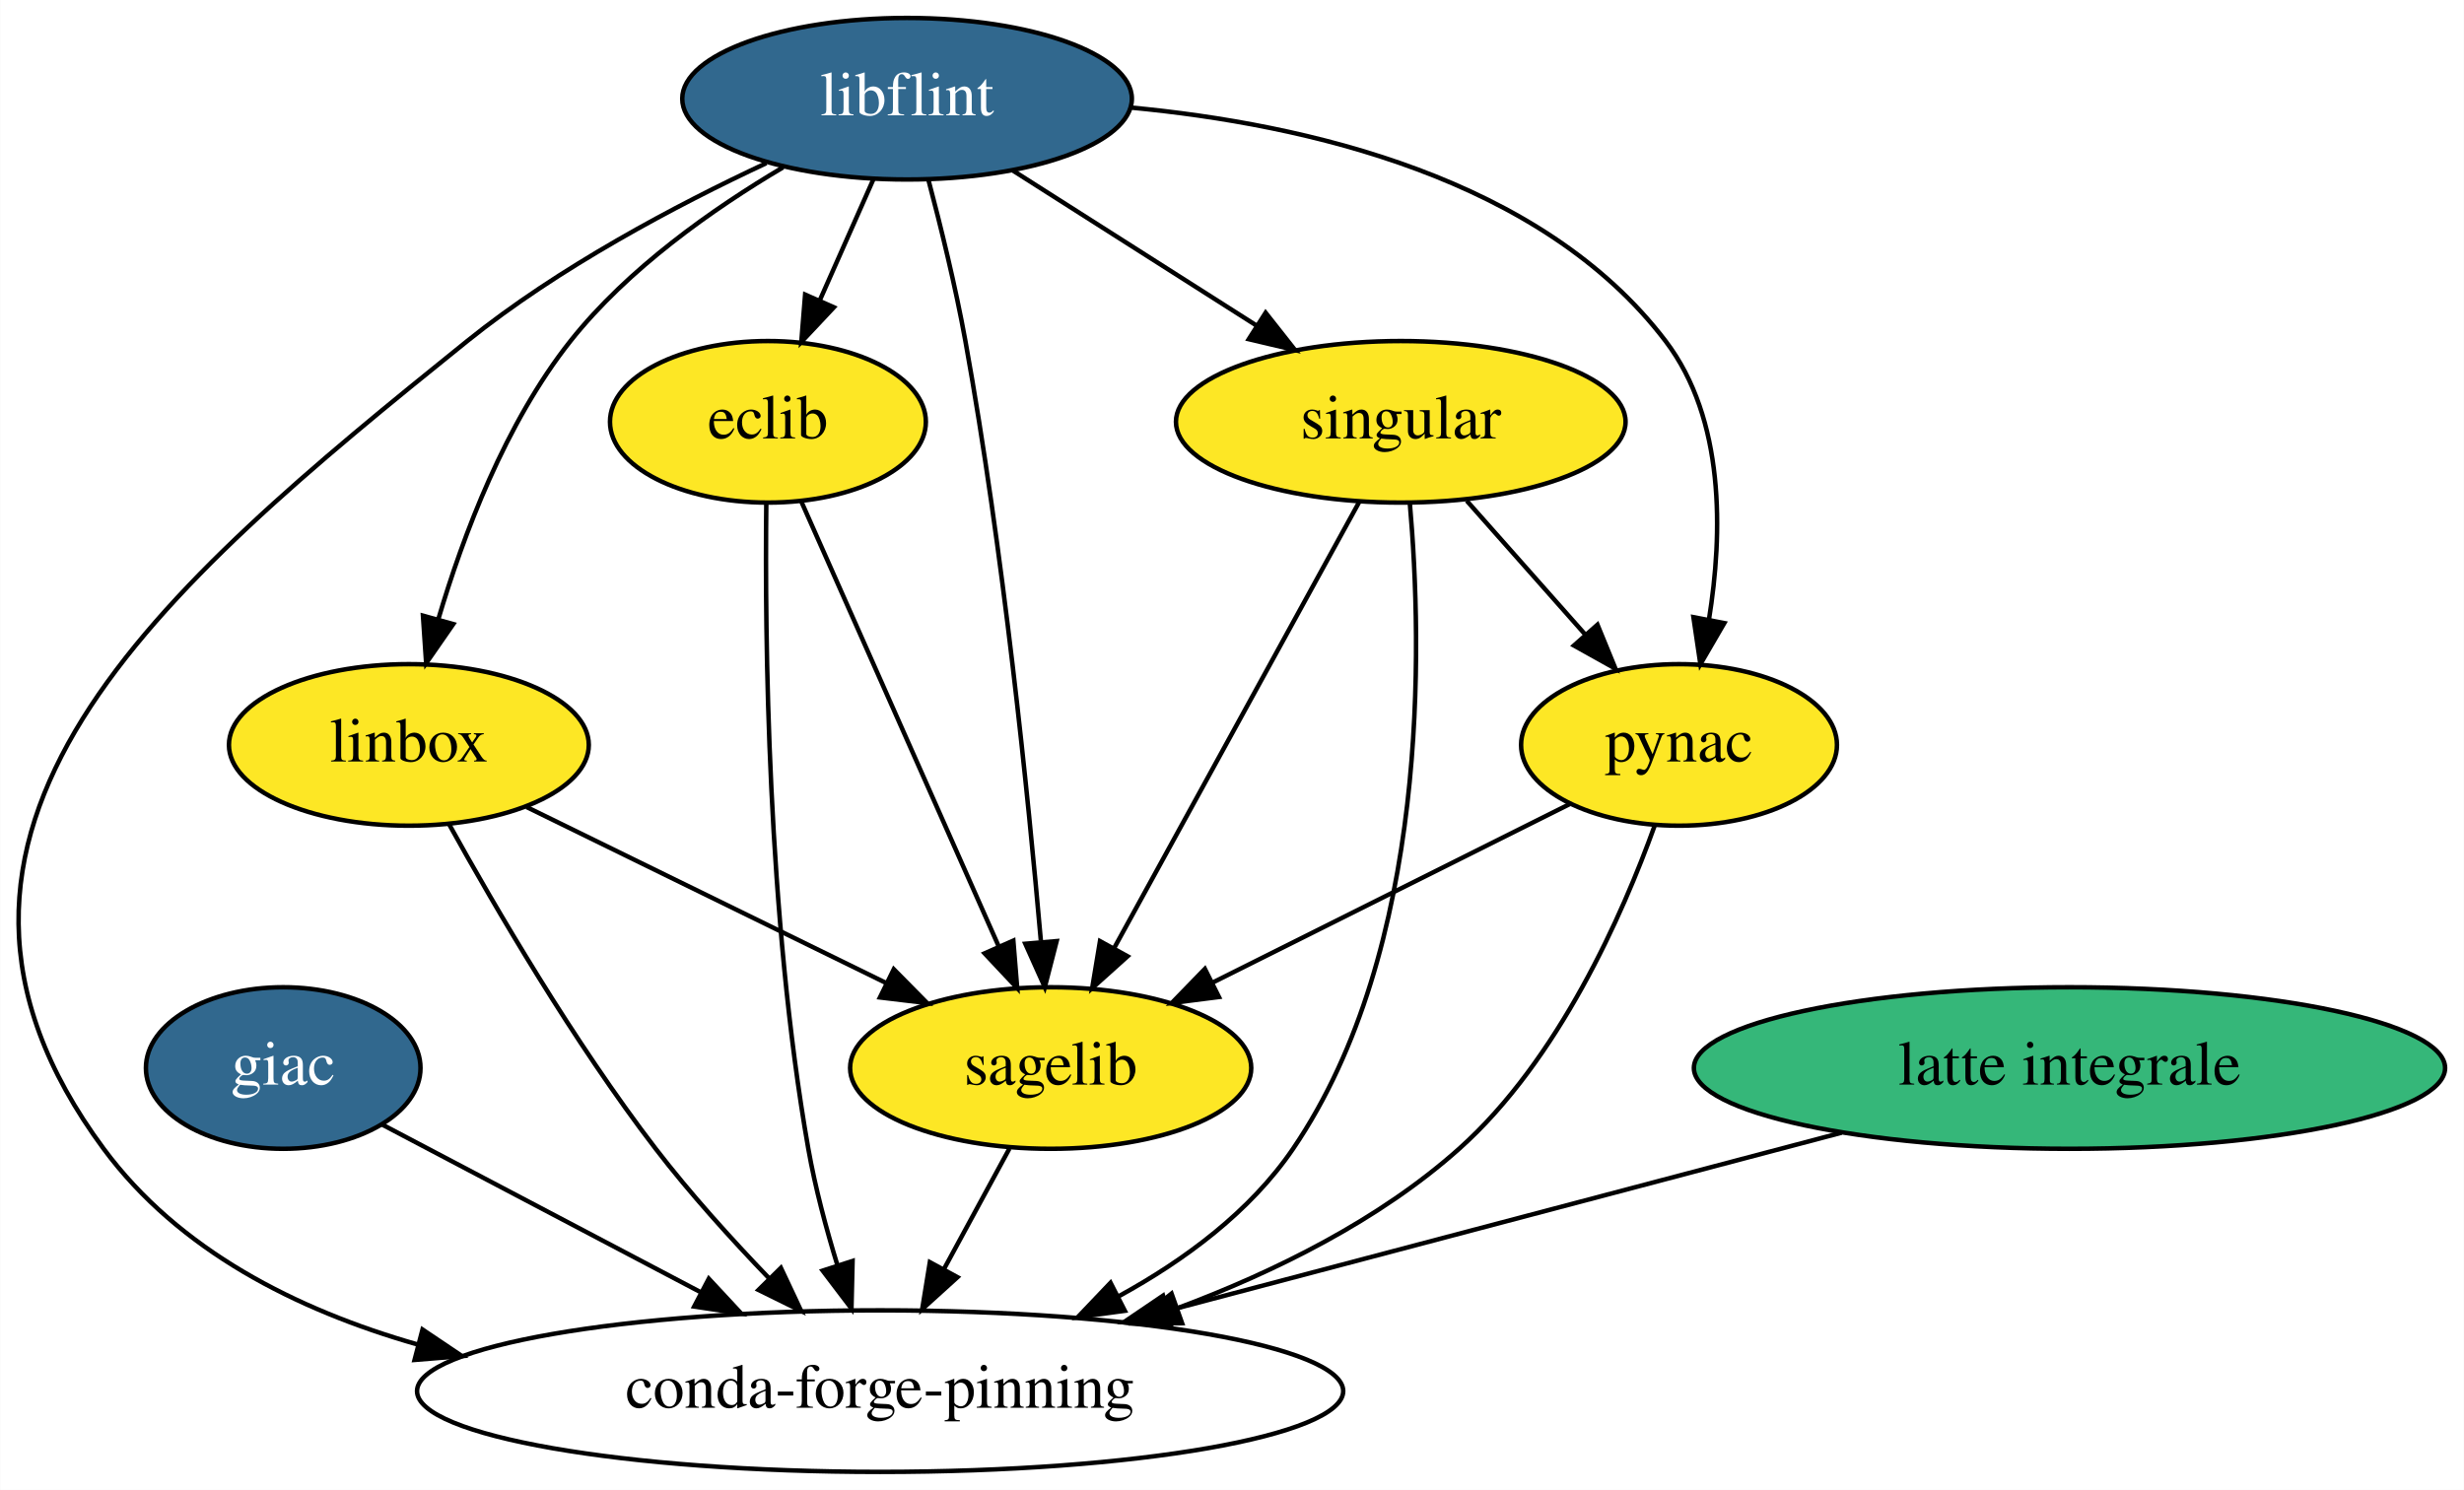
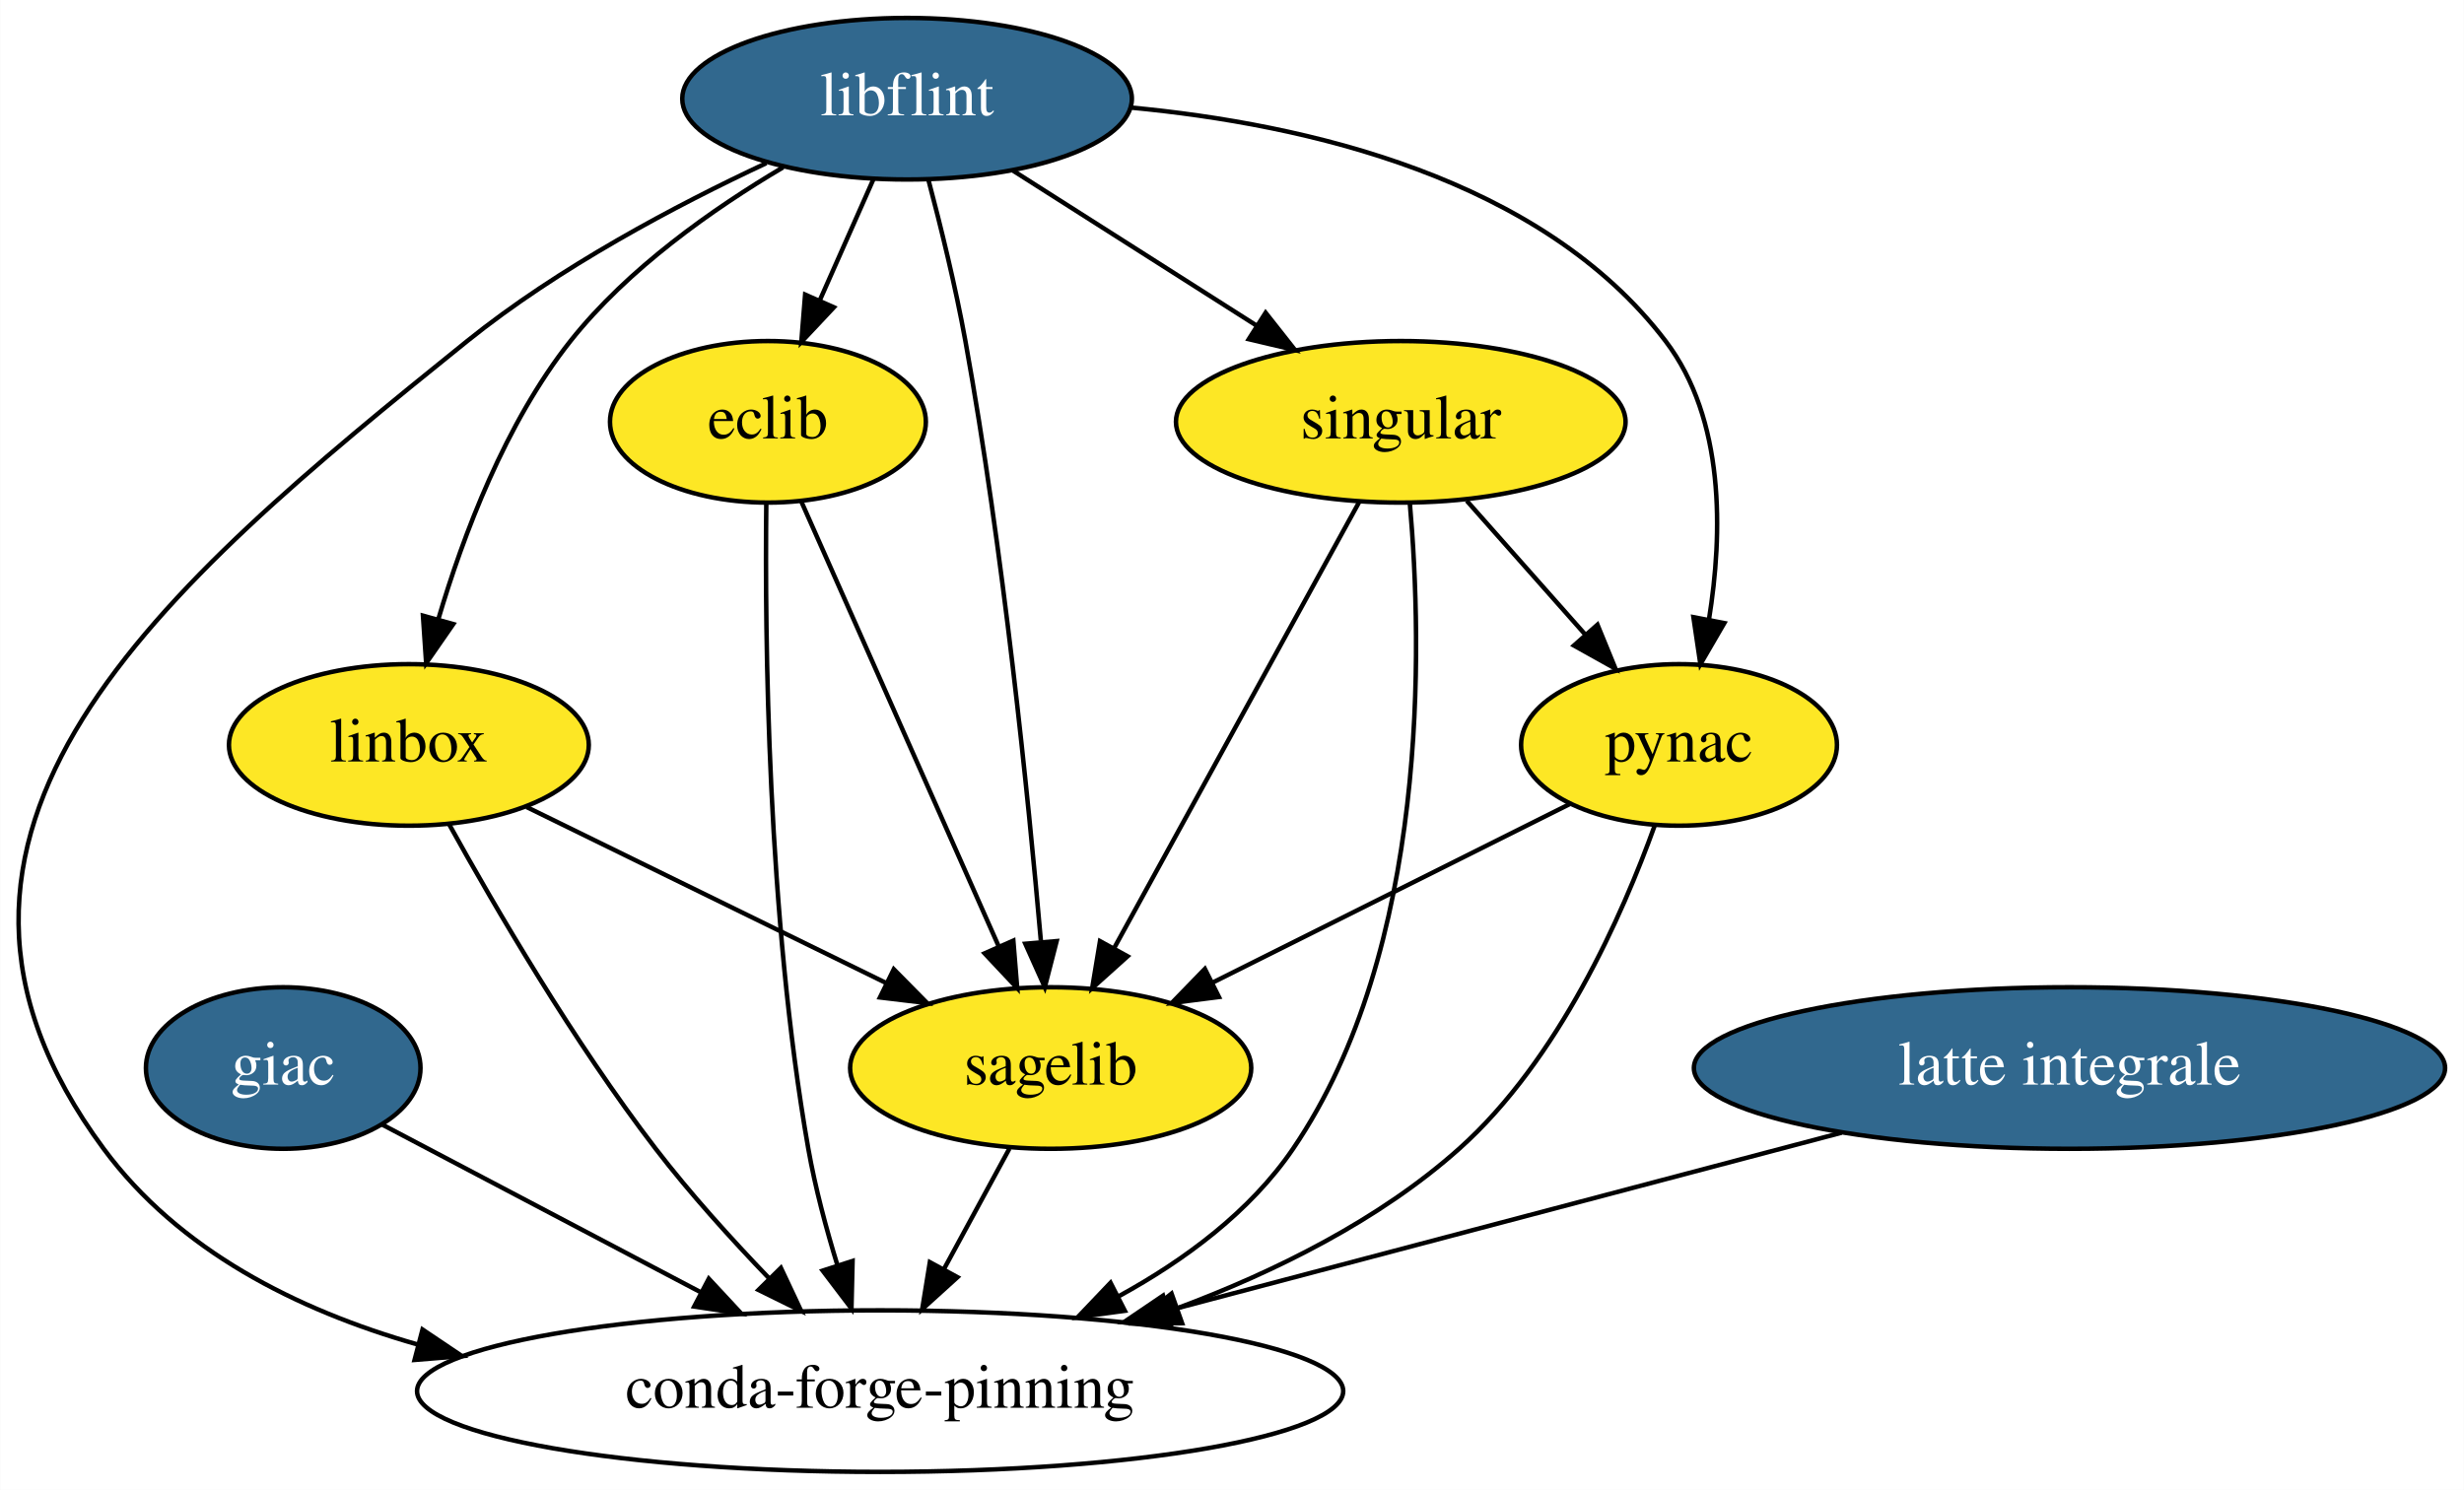
<svg xmlns="http://www.w3.org/2000/svg" xmlns:xlink="http://www.w3.org/1999/xlink" width="549pt" height="332pt" viewBox="0.00 0.00 548.90 332.00">
  <g id="graph0" class="graph" transform="scale(1 1) rotate(0) translate(4 328)">
    <polygon fill="white" stroke="transparent" points="-4,4 -4,-328 544.9,-328 544.9,4 -4,4" />
    <g id="node1" class="node">
      <g id="a_node1">
        <a xlink:href="https://github.com/conda-forge/eclib-feedstock" xlink:title="eclib">
          <ellipse fill="#fde725" stroke="black" cx="167.05" cy="-234" rx="35.19" ry="18" />
          <text text-anchor="middle" x="167.05" y="-230.3" font-family="Times,serif" font-size="14.00">eclib</text>
        </a>
      </g>
    </g>
    <g id="node6" class="node">
      <g id="a_node6">
        <a xlink:href="https://github.com/conda-forge/sagelib-feedstock" xlink:title="sagelib">
          <ellipse fill="#fde725" stroke="black" cx="230.05" cy="-90" rx="44.69" ry="18" />
          <text text-anchor="middle" x="230.05" y="-86.3" font-family="Times,serif" font-size="14.00">sagelib</text>
        </a>
      </g>
    </g>
    <g id="edge1" class="edge">
      <path fill="none" stroke="black" d="M174.53,-216.15C185.37,-191.71 205.58,-146.17 218.39,-117.29" />
      <polygon fill="black" stroke="black" points="221.73,-118.39 222.59,-107.82 215.33,-115.55 221.73,-118.39" />
    </g>
    <g id="node9" class="node">
      <ellipse fill="none" stroke="black" cx="192.05" cy="-18" rx="103.18" ry="18" />
      <text text-anchor="middle" x="192.05" y="-14.3" font-family="Times,serif" font-size="14.00">conda-forge-pinning</text>
    </g>
    <g id="edge2" class="edge">
      <path fill="none" stroke="black" d="M166.69,-215.93C166.35,-186.36 166.92,-123.83 176.05,-72 177.57,-63.39 180.03,-54.2 182.57,-45.94" />
      <polygon fill="black" stroke="black" points="185.91,-47 185.66,-36.41 179.25,-44.85 185.91,-47" />
    </g>
    <g id="node2" class="node">
      <g id="a_node2">
        <a xlink:href="https://github.com/conda-forge/giac-feedstock/pull/18" xlink:title="giac">
          <ellipse fill="#31688e" stroke="black" cx="59.05" cy="-90" rx="30.59" ry="18" />
          <text text-anchor="middle" x="59.05" y="-86.3" font-family="Times,serif" font-size="14.00" fill="white">giac</text>
        </a>
      </g>
    </g>
    <g id="edge3" class="edge">
      <path fill="none" stroke="black" d="M81.02,-77.44C100.3,-67.29 128.82,-52.28 152.13,-40.01" />
      <polygon fill="black" stroke="black" points="153.88,-43.05 161.1,-35.29 150.62,-36.85 153.88,-43.05" />
    </g>
    <g id="node3" class="node">
      <g id="a_node3">
        <a xlink:href="https://github.com/conda-forge/libflint-feedstock/pull/11" xlink:title="libflint">
          <ellipse fill="#31688e" stroke="black" cx="198.05" cy="-306" rx="50.09" ry="18" />
          <text text-anchor="middle" x="198.05" y="-302.3" font-family="Times,serif" font-size="14.00" fill="white">libflint</text>
        </a>
      </g>
    </g>
    <g id="edge4" class="edge">
      <path fill="none" stroke="black" d="M190.55,-288.05C186.97,-279.97 182.61,-270.12 178.62,-261.11" />
      <polygon fill="black" stroke="black" points="181.74,-259.52 174.49,-251.79 175.34,-262.35 181.74,-259.52" />
    </g>
    <g id="node4" class="node">
      <g id="a_node4">
        <a xlink:href="https://github.com/conda-forge/linbox-feedstock" xlink:title="linbox">
          <ellipse fill="#fde725" stroke="black" cx="87.05" cy="-162" rx="40.09" ry="18" />
          <text text-anchor="middle" x="87.05" y="-158.3" font-family="Times,serif" font-size="14.00">linbox</text>
        </a>
      </g>
    </g>
    <g id="edge5" class="edge">
      <path fill="none" stroke="black" d="M170.42,-290.71C154.77,-281.45 135.83,-268.12 123.05,-252 108.56,-233.7 99.15,-208.78 93.6,-189.97" />
      <polygon fill="black" stroke="black" points="96.94,-188.93 90.9,-180.22 90.19,-190.8 96.94,-188.93" />
    </g>
    <g id="node5" class="node">
      <g id="a_node5">
        <a xlink:href="https://github.com/conda-forge/pynac-feedstock" xlink:title="pynac">
          <ellipse fill="#fde725" stroke="black" cx="370.05" cy="-162" rx="35.19" ry="18" />
          <text text-anchor="middle" x="370.05" y="-158.3" font-family="Times,serif" font-size="14.00">pynac</text>
        </a>
      </g>
    </g>
    <g id="edge6" class="edge">
      <path fill="none" stroke="black" d="M247.8,-304.04C286.97,-300.36 339.41,-288.34 367.05,-252 380.32,-234.56 379.82,-209.14 376.72,-189.94" />
      <polygon fill="black" stroke="black" points="380.14,-189.15 374.81,-179.99 373.26,-190.47 380.14,-189.15" />
    </g>
    <g id="edge7" class="edge">
      <path fill="none" stroke="black" d="M202.81,-287.93C205.54,-277.6 208.86,-264.12 211.05,-252 219.48,-205.42 225.04,-150.56 227.86,-118.4" />
      <polygon fill="black" stroke="black" points="231.38,-118.28 228.74,-108.02 224.4,-117.69 231.38,-118.28" />
    </g>
    <g id="node7" class="node">
      <g id="a_node7">
        <a xlink:href="https://github.com/conda-forge/singular-feedstock" xlink:title="singular">
          <ellipse fill="#fde725" stroke="black" cx="308.05" cy="-234" rx="50.09" ry="18" />
          <text text-anchor="middle" x="308.05" y="-230.3" font-family="Times,serif" font-size="14.00">singular</text>
        </a>
      </g>
    </g>
    <g id="edge8" class="edge">
      <path fill="none" stroke="black" d="M221.65,-289.98C237.46,-279.93 258.46,-266.56 275.81,-255.52" />
      <polygon fill="black" stroke="black" points="277.94,-258.31 284.5,-249.99 274.18,-252.41 277.94,-258.31" />
    </g>
    <g id="edge9" class="edge">
      <path fill="none" stroke="black" d="M166.7,-291.65C146.53,-282.22 120.39,-268.38 100.05,-252 31.72,-196.99 -33.11,-142.53 19.05,-72 35.77,-49.39 61.95,-36.12 88.93,-28.41" />
      <polygon fill="black" stroke="black" points="90.09,-31.72 98.88,-25.81 88.32,-24.95 90.09,-31.72" />
    </g>
    <g id="edge10" class="edge">
      <path fill="none" stroke="black" d="M113.28,-148.16C135.73,-137.17 168.3,-121.23 193.34,-108.97" />
      <polygon fill="black" stroke="black" points="195.09,-112.01 202.53,-104.47 192.01,-105.73 195.09,-112.01" />
    </g>
    <g id="edge11" class="edge">
      <path fill="none" stroke="black" d="M96.04,-144.27C106.23,-125.87 123.8,-95.77 142.05,-72 149.68,-62.07 158.89,-51.89 167.31,-43.14" />
      <polygon fill="black" stroke="black" points="169.94,-45.46 174.45,-35.87 164.95,-40.55 169.94,-45.46" />
    </g>
    <g id="edge12" class="edge">
      <path fill="none" stroke="black" d="M345.67,-148.81C323.72,-137.83 291.16,-121.56 266.19,-109.07" />
      <polygon fill="black" stroke="black" points="267.54,-105.83 257.03,-104.49 264.41,-112.09 267.54,-105.83" />
    </g>
    <g id="edge13" class="edge">
      <path fill="none" stroke="black" d="M364.63,-144.03C357.52,-124.28 343.29,-91.85 321.05,-72 303.27,-56.13 280.09,-44.63 258.3,-36.48" />
      <polygon fill="black" stroke="black" points="259.33,-33.13 248.73,-33.08 256.98,-39.73 259.33,-33.13" />
    </g>
    <g id="edge14" class="edge">
      <path fill="none" stroke="black" d="M220.86,-72.05C216.49,-64.01 211.16,-54.2 206.29,-45.23" />
      <polygon fill="black" stroke="black" points="209.28,-43.39 201.43,-36.28 203.13,-46.73 209.28,-43.39" />
    </g>
    <g id="edge15" class="edge">
      <path fill="none" stroke="black" d="M322.75,-216.41C330.66,-207.48 340.55,-196.31 349.24,-186.5" />
      <polygon fill="black" stroke="black" points="351.88,-188.79 355.89,-178.99 346.64,-184.15 351.88,-188.79" />
    </g>
    <g id="edge16" class="edge">
      <path fill="none" stroke="black" d="M298.8,-216.15C285.31,-191.6 260.14,-145.77 244.29,-116.91" />
      <polygon fill="black" stroke="black" points="247.18,-114.9 239.3,-107.82 241.04,-118.27 247.18,-114.9" />
    </g>
    <g id="edge17" class="edge">
      <path fill="none" stroke="black" d="M310.08,-215.76C312.85,-184.27 314.45,-116.61 284.05,-72 274.51,-58 259.96,-47.22 245.23,-39.15" />
      <polygon fill="black" stroke="black" points="246.57,-35.91 236.08,-34.47 243.39,-42.14 246.57,-35.91" />
    </g>
    <g id="node8" class="node">
      <g id="a_node8">
-         <a xlink:href="https://github.com/conda-forge/latte-integrale-feedstock" xlink:title="latte integrale">
-           <ellipse fill="#35b779" stroke="black" cx="457.05" cy="-90" rx="83.69" ry="18" />
-           <text text-anchor="middle" x="457.05" y="-86.3" font-family="Times,serif" font-size="14.00">latte integrale</text>
+         <a xlink:href="https://github.com/conda-forge/latte-integrale-feedstock/pull/2" xlink:title="latte integrale">
+           <ellipse fill="#31688e" stroke="black" cx="457.05" cy="-90" rx="83.69" ry="18" />
+           <text text-anchor="middle" x="457.05" y="-86.3" font-family="Times,serif" font-size="14.00" fill="white">latte integrale</text>
        </a>
      </g>
    </g>
    <g id="edge18" class="edge">
      <path fill="none" stroke="black" d="M406.27,-75.59C363.57,-64.31 302.28,-48.12 256.2,-35.94" />
      <polygon fill="black" stroke="black" points="256.87,-32.5 246.31,-33.33 255.08,-39.27 256.87,-32.5" />
    </g>
  </g>
</svg>
